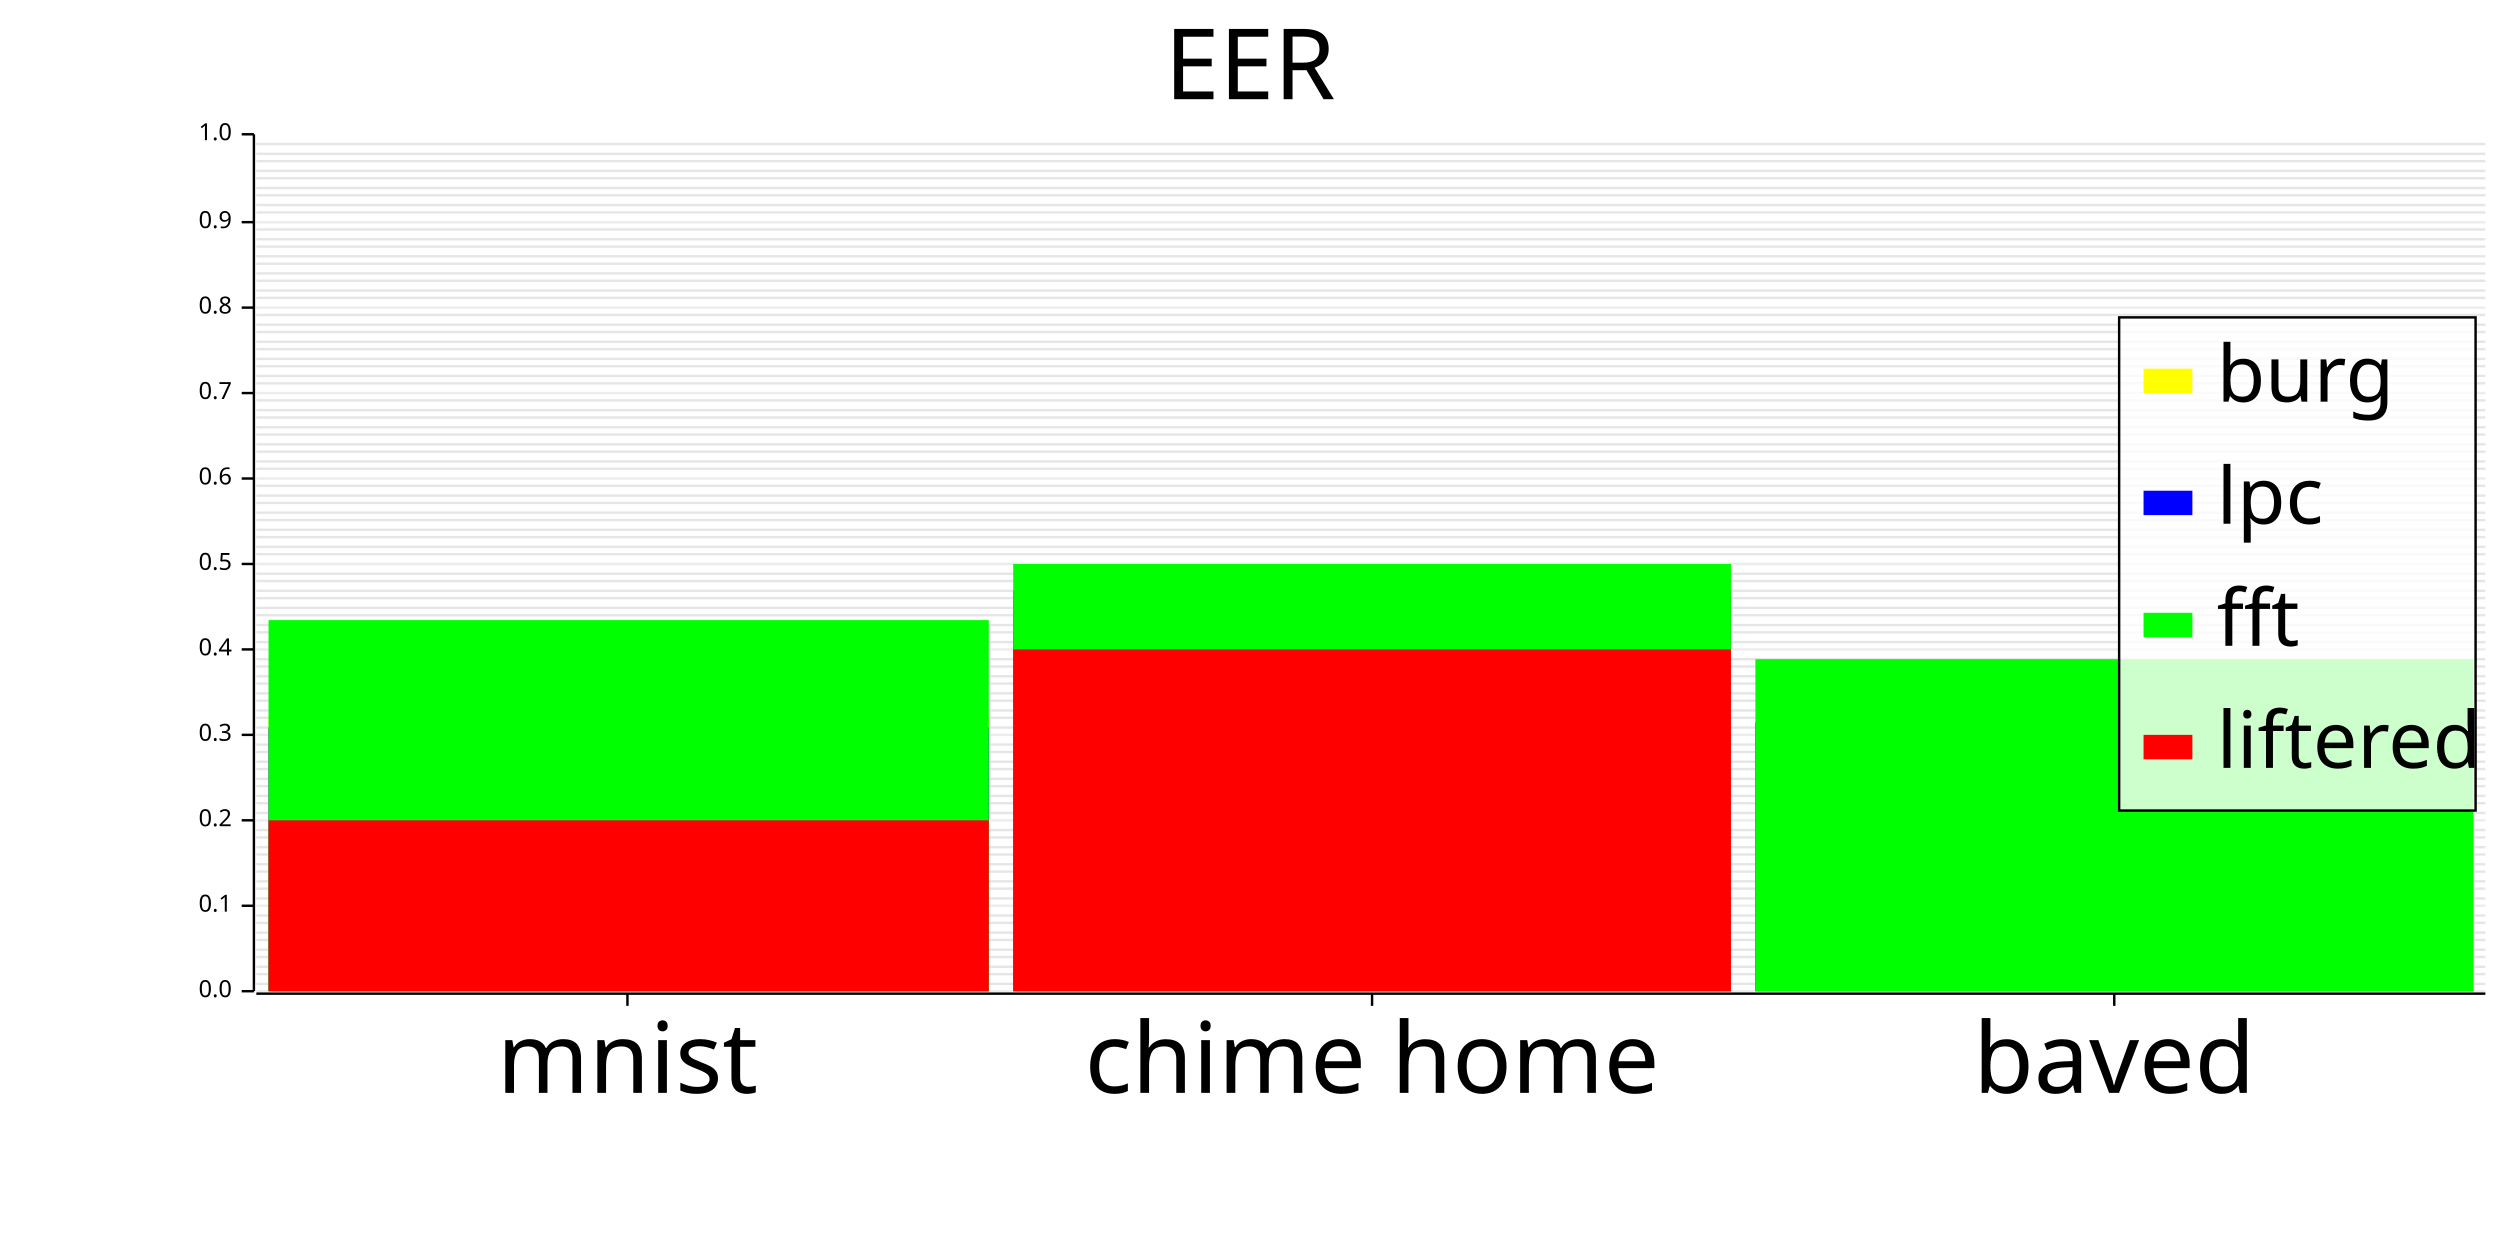
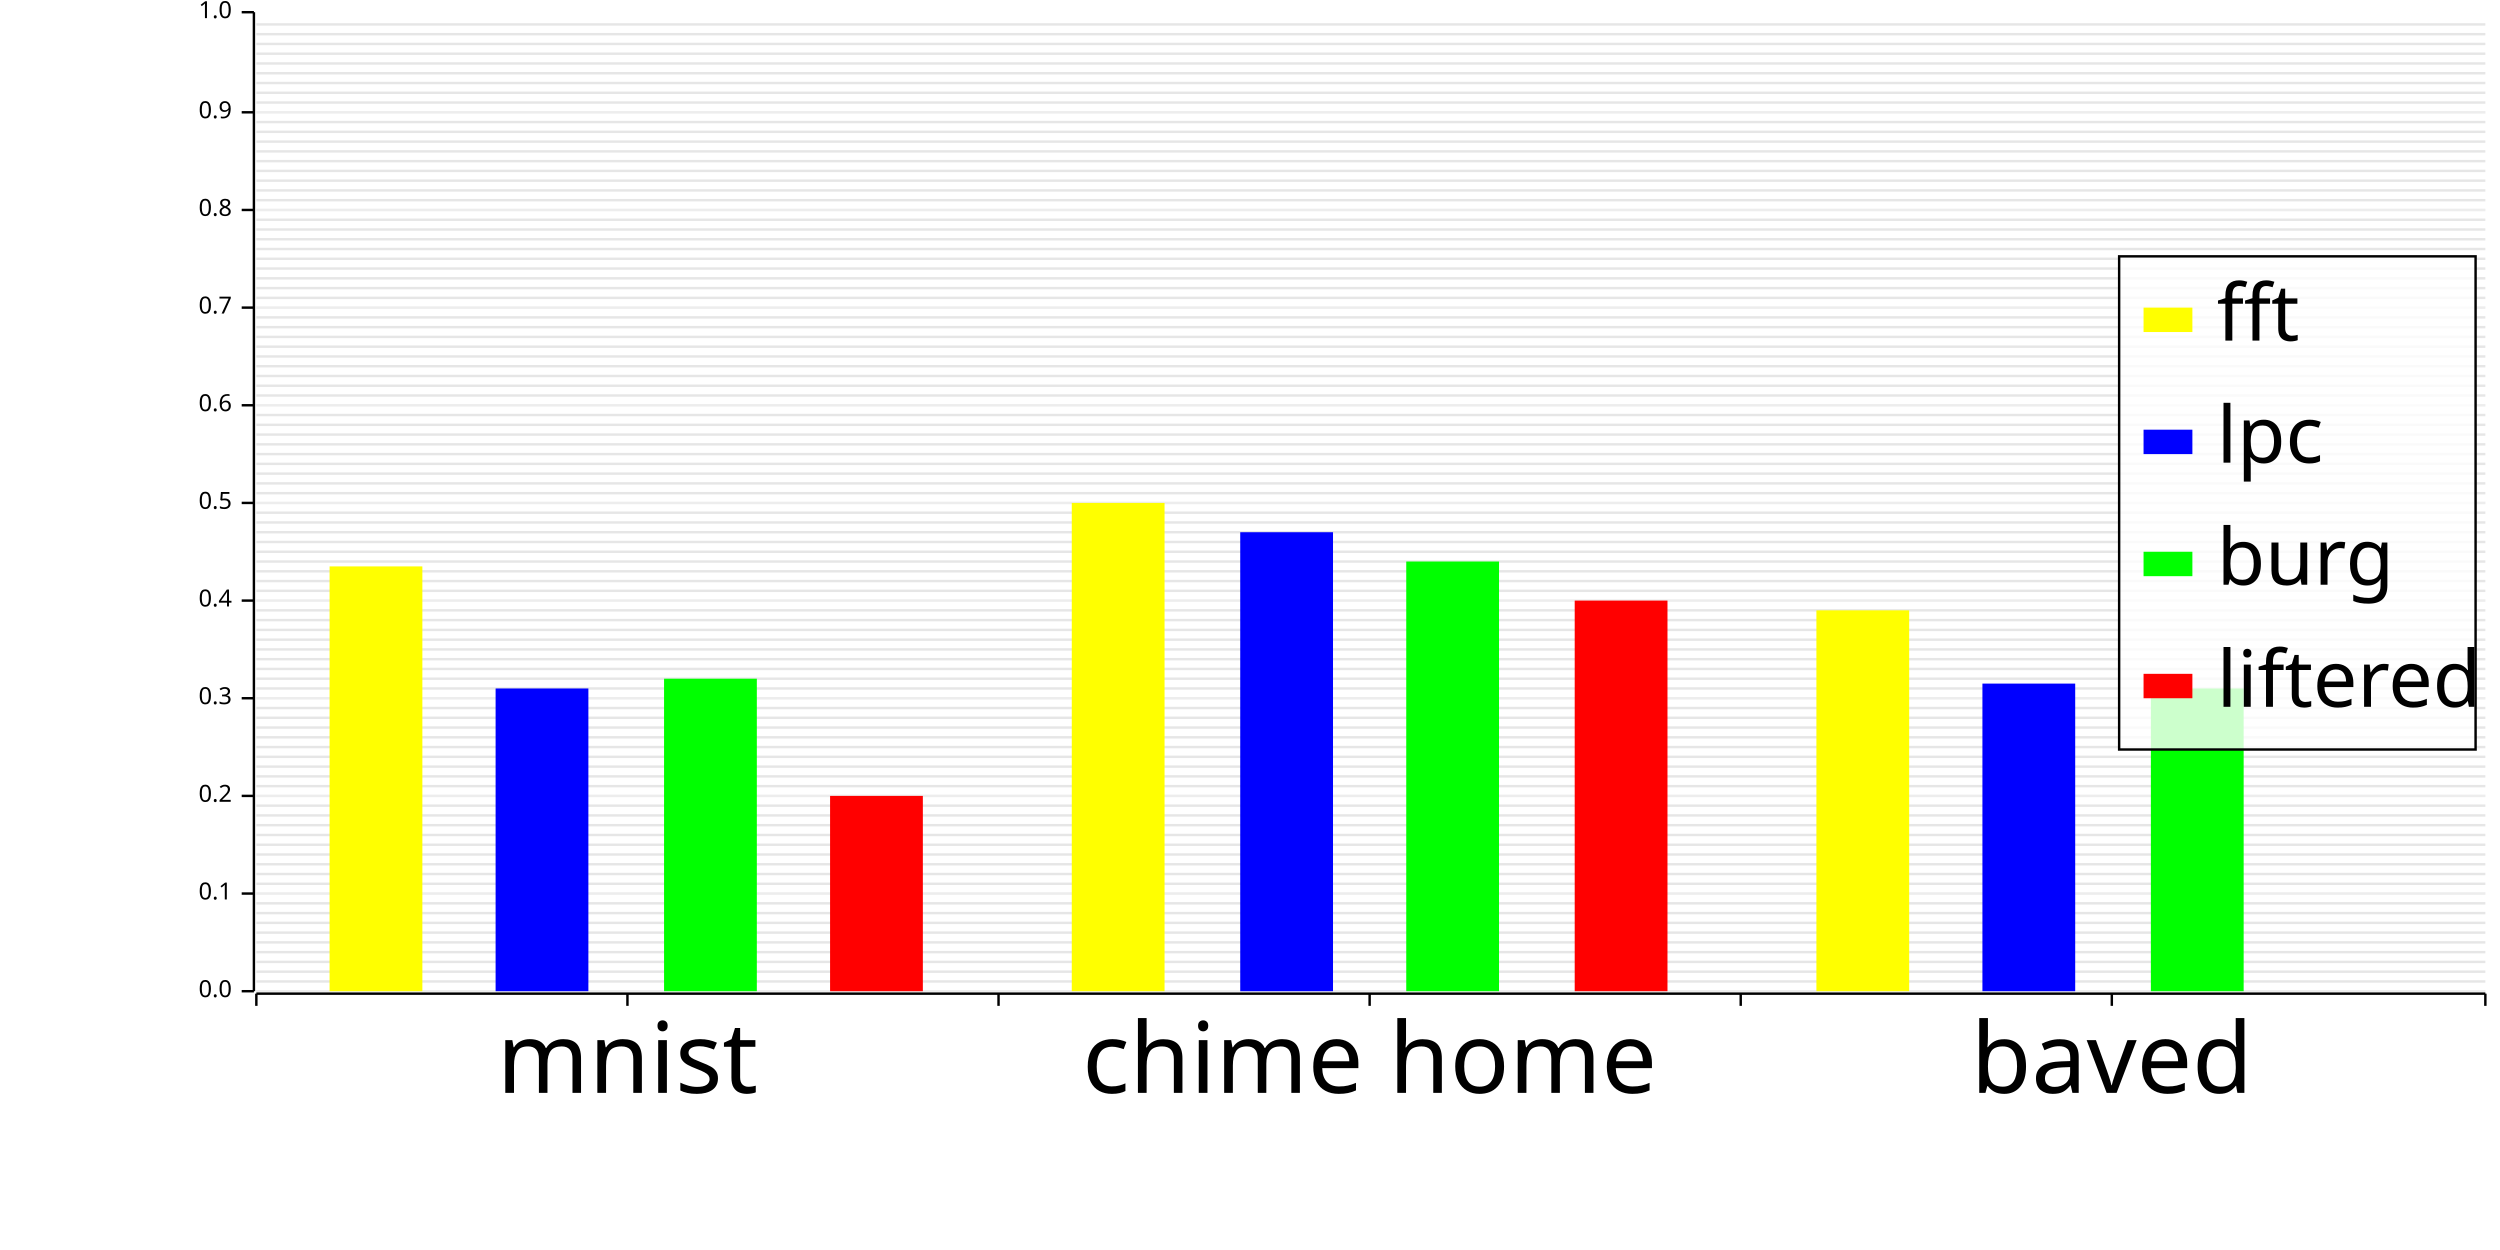
<svg xmlns="http://www.w3.org/2000/svg" width="1024" height="512" viewBox="0 0 1024 512">
  <rect x="0" y="0" width="1024" height="512" opacity="1" fill="#FFFFFF" stroke="none" />
-   <text x="512" y="10" dy="0.76em" text-anchor="middle" font-family="sans-serif" font-size="40.323" opacity="1" fill="#000000">
- EER
- </text>
  <line opacity="0.1" stroke="#000000" stroke-width="1" x1="105" y1="406" x2="1018" y2="406" />
-   <line opacity="0.1" stroke="#000000" stroke-width="1" x1="105" y1="403" x2="1018" y2="403" />
-   <line opacity="0.1" stroke="#000000" stroke-width="1" x1="105" y1="399" x2="1018" y2="399" />
-   <line opacity="0.1" stroke="#000000" stroke-width="1" x1="105" y1="396" x2="1018" y2="396" />
-   <line opacity="0.1" stroke="#000000" stroke-width="1" x1="105" y1="392" x2="1018" y2="392" />
-   <line opacity="0.1" stroke="#000000" stroke-width="1" x1="105" y1="389" x2="1018" y2="389" />
-   <line opacity="0.1" stroke="#000000" stroke-width="1" x1="105" y1="385" x2="1018" y2="385" />
+   <line opacity="0.1" stroke="#000000" stroke-width="1" x1="105" y1="402" x2="1018" y2="402" />
+   <line opacity="0.1" stroke="#000000" stroke-width="1" x1="105" y1="398" x2="1018" y2="398" />
+   <line opacity="0.1" stroke="#000000" stroke-width="1" x1="105" y1="394" x2="1018" y2="394" />
+   <line opacity="0.1" stroke="#000000" stroke-width="1" x1="105" y1="390" x2="1018" y2="390" />
+   <line opacity="0.1" stroke="#000000" stroke-width="1" x1="105" y1="386" x2="1018" y2="386" />
  <line opacity="0.1" stroke="#000000" stroke-width="1" x1="105" y1="382" x2="1018" y2="382" />
  <line opacity="0.1" stroke="#000000" stroke-width="1" x1="105" y1="378" x2="1018" y2="378" />
-   <line opacity="0.1" stroke="#000000" stroke-width="1" x1="105" y1="375" x2="1018" y2="375" />
-   <line opacity="0.1" stroke="#000000" stroke-width="1" x1="105" y1="371" x2="1018" y2="371" />
-   <line opacity="0.1" stroke="#000000" stroke-width="1" x1="105" y1="368" x2="1018" y2="368" />
-   <line opacity="0.1" stroke="#000000" stroke-width="1" x1="105" y1="364" x2="1018" y2="364" />
-   <line opacity="0.1" stroke="#000000" stroke-width="1" x1="105" y1="361" x2="1018" y2="361" />
-   <line opacity="0.1" stroke="#000000" stroke-width="1" x1="105" y1="357" x2="1018" y2="357" />
+   <line opacity="0.1" stroke="#000000" stroke-width="1" x1="105" y1="374" x2="1018" y2="374" />
+   <line opacity="0.1" stroke="#000000" stroke-width="1" x1="105" y1="370" x2="1018" y2="370" />
+   <line opacity="0.1" stroke="#000000" stroke-width="1" x1="105" y1="366" x2="1018" y2="366" />
+   <line opacity="0.1" stroke="#000000" stroke-width="1" x1="105" y1="362" x2="1018" y2="362" />
+   <line opacity="0.1" stroke="#000000" stroke-width="1" x1="105" y1="358" x2="1018" y2="358" />
  <line opacity="0.1" stroke="#000000" stroke-width="1" x1="105" y1="354" x2="1018" y2="354" />
  <line opacity="0.1" stroke="#000000" stroke-width="1" x1="105" y1="350" x2="1018" y2="350" />
-   <line opacity="0.1" stroke="#000000" stroke-width="1" x1="105" y1="347" x2="1018" y2="347" />
-   <line opacity="0.1" stroke="#000000" stroke-width="1" x1="105" y1="343" x2="1018" y2="343" />
-   <line opacity="0.1" stroke="#000000" stroke-width="1" x1="105" y1="340" x2="1018" y2="340" />
-   <line opacity="0.1" stroke="#000000" stroke-width="1" x1="105" y1="336" x2="1018" y2="336" />
-   <line opacity="0.1" stroke="#000000" stroke-width="1" x1="105" y1="333" x2="1018" y2="333" />
-   <line opacity="0.1" stroke="#000000" stroke-width="1" x1="105" y1="329" x2="1018" y2="329" />
+   <line opacity="0.1" stroke="#000000" stroke-width="1" x1="105" y1="346" x2="1018" y2="346" />
+   <line opacity="0.1" stroke="#000000" stroke-width="1" x1="105" y1="342" x2="1018" y2="342" />
+   <line opacity="0.1" stroke="#000000" stroke-width="1" x1="105" y1="338" x2="1018" y2="338" />
+   <line opacity="0.1" stroke="#000000" stroke-width="1" x1="105" y1="334" x2="1018" y2="334" />
+   <line opacity="0.1" stroke="#000000" stroke-width="1" x1="105" y1="330" x2="1018" y2="330" />
  <line opacity="0.1" stroke="#000000" stroke-width="1" x1="105" y1="326" x2="1018" y2="326" />
  <line opacity="0.1" stroke="#000000" stroke-width="1" x1="105" y1="322" x2="1018" y2="322" />
-   <line opacity="0.1" stroke="#000000" stroke-width="1" x1="105" y1="319" x2="1018" y2="319" />
-   <line opacity="0.1" stroke="#000000" stroke-width="1" x1="105" y1="315" x2="1018" y2="315" />
-   <line opacity="0.1" stroke="#000000" stroke-width="1" x1="105" y1="312" x2="1018" y2="312" />
-   <line opacity="0.1" stroke="#000000" stroke-width="1" x1="105" y1="308" x2="1018" y2="308" />
-   <line opacity="0.1" stroke="#000000" stroke-width="1" x1="105" y1="305" x2="1018" y2="305" />
-   <line opacity="0.1" stroke="#000000" stroke-width="1" x1="105" y1="301" x2="1018" y2="301" />
+   <line opacity="0.1" stroke="#000000" stroke-width="1" x1="105" y1="318" x2="1018" y2="318" />
+   <line opacity="0.1" stroke="#000000" stroke-width="1" x1="105" y1="314" x2="1018" y2="314" />
+   <line opacity="0.1" stroke="#000000" stroke-width="1" x1="105" y1="310" x2="1018" y2="310" />
+   <line opacity="0.1" stroke="#000000" stroke-width="1" x1="105" y1="306" x2="1018" y2="306" />
+   <line opacity="0.1" stroke="#000000" stroke-width="1" x1="105" y1="302" x2="1018" y2="302" />
  <line opacity="0.1" stroke="#000000" stroke-width="1" x1="105" y1="298" x2="1018" y2="298" />
  <line opacity="0.1" stroke="#000000" stroke-width="1" x1="105" y1="294" x2="1018" y2="294" />
-   <line opacity="0.1" stroke="#000000" stroke-width="1" x1="105" y1="291" x2="1018" y2="291" />
-   <line opacity="0.1" stroke="#000000" stroke-width="1" x1="105" y1="287" x2="1018" y2="287" />
-   <line opacity="0.1" stroke="#000000" stroke-width="1" x1="105" y1="284" x2="1018" y2="284" />
-   <line opacity="0.1" stroke="#000000" stroke-width="1" x1="105" y1="280" x2="1018" y2="280" />
-   <line opacity="0.1" stroke="#000000" stroke-width="1" x1="105" y1="277" x2="1018" y2="277" />
-   <line opacity="0.1" stroke="#000000" stroke-width="1" x1="105" y1="273" x2="1018" y2="273" />
+   <line opacity="0.1" stroke="#000000" stroke-width="1" x1="105" y1="290" x2="1018" y2="290" />
+   <line opacity="0.1" stroke="#000000" stroke-width="1" x1="105" y1="286" x2="1018" y2="286" />
+   <line opacity="0.1" stroke="#000000" stroke-width="1" x1="105" y1="282" x2="1018" y2="282" />
+   <line opacity="0.1" stroke="#000000" stroke-width="1" x1="105" y1="278" x2="1018" y2="278" />
+   <line opacity="0.1" stroke="#000000" stroke-width="1" x1="105" y1="274" x2="1018" y2="274" />
  <line opacity="0.1" stroke="#000000" stroke-width="1" x1="105" y1="270" x2="1018" y2="270" />
  <line opacity="0.1" stroke="#000000" stroke-width="1" x1="105" y1="266" x2="1018" y2="266" />
-   <line opacity="0.1" stroke="#000000" stroke-width="1" x1="105" y1="263" x2="1018" y2="263" />
-   <line opacity="0.1" stroke="#000000" stroke-width="1" x1="105" y1="259" x2="1018" y2="259" />
-   <line opacity="0.1" stroke="#000000" stroke-width="1" x1="105" y1="256" x2="1018" y2="256" />
-   <line opacity="0.1" stroke="#000000" stroke-width="1" x1="105" y1="252" x2="1018" y2="252" />
-   <line opacity="0.1" stroke="#000000" stroke-width="1" x1="105" y1="249" x2="1018" y2="249" />
-   <line opacity="0.1" stroke="#000000" stroke-width="1" x1="105" y1="245" x2="1018" y2="245" />
+   <line opacity="0.1" stroke="#000000" stroke-width="1" x1="105" y1="262" x2="1018" y2="262" />
+   <line opacity="0.1" stroke="#000000" stroke-width="1" x1="105" y1="258" x2="1018" y2="258" />
+   <line opacity="0.1" stroke="#000000" stroke-width="1" x1="105" y1="254" x2="1018" y2="254" />
+   <line opacity="0.1" stroke="#000000" stroke-width="1" x1="105" y1="250" x2="1018" y2="250" />
+   <line opacity="0.1" stroke="#000000" stroke-width="1" x1="105" y1="246" x2="1018" y2="246" />
  <line opacity="0.1" stroke="#000000" stroke-width="1" x1="105" y1="242" x2="1018" y2="242" />
  <line opacity="0.1" stroke="#000000" stroke-width="1" x1="105" y1="238" x2="1018" y2="238" />
-   <line opacity="0.1" stroke="#000000" stroke-width="1" x1="105" y1="235" x2="1018" y2="235" />
-   <line opacity="0.1" stroke="#000000" stroke-width="1" x1="105" y1="231" x2="1018" y2="231" />
-   <line opacity="0.1" stroke="#000000" stroke-width="1" x1="105" y1="227" x2="1018" y2="227" />
-   <line opacity="0.1" stroke="#000000" stroke-width="1" x1="105" y1="224" x2="1018" y2="224" />
-   <line opacity="0.1" stroke="#000000" stroke-width="1" x1="105" y1="220" x2="1018" y2="220" />
-   <line opacity="0.1" stroke="#000000" stroke-width="1" x1="105" y1="217" x2="1018" y2="217" />
-   <line opacity="0.1" stroke="#000000" stroke-width="1" x1="105" y1="213" x2="1018" y2="213" />
+   <line opacity="0.1" stroke="#000000" stroke-width="1" x1="105" y1="234" x2="1018" y2="234" />
+   <line opacity="0.1" stroke="#000000" stroke-width="1" x1="105" y1="230" x2="1018" y2="230" />
+   <line opacity="0.1" stroke="#000000" stroke-width="1" x1="105" y1="226" x2="1018" y2="226" />
+   <line opacity="0.1" stroke="#000000" stroke-width="1" x1="105" y1="222" x2="1018" y2="222" />
+   <line opacity="0.1" stroke="#000000" stroke-width="1" x1="105" y1="218" x2="1018" y2="218" />
+   <line opacity="0.1" stroke="#000000" stroke-width="1" x1="105" y1="214" x2="1018" y2="214" />
  <line opacity="0.1" stroke="#000000" stroke-width="1" x1="105" y1="210" x2="1018" y2="210" />
  <line opacity="0.1" stroke="#000000" stroke-width="1" x1="105" y1="206" x2="1018" y2="206" />
-   <line opacity="0.1" stroke="#000000" stroke-width="1" x1="105" y1="203" x2="1018" y2="203" />
-   <line opacity="0.1" stroke="#000000" stroke-width="1" x1="105" y1="199" x2="1018" y2="199" />
-   <line opacity="0.1" stroke="#000000" stroke-width="1" x1="105" y1="196" x2="1018" y2="196" />
-   <line opacity="0.1" stroke="#000000" stroke-width="1" x1="105" y1="192" x2="1018" y2="192" />
-   <line opacity="0.1" stroke="#000000" stroke-width="1" x1="105" y1="189" x2="1018" y2="189" />
-   <line opacity="0.1" stroke="#000000" stroke-width="1" x1="105" y1="185" x2="1018" y2="185" />
+   <line opacity="0.1" stroke="#000000" stroke-width="1" x1="105" y1="202" x2="1018" y2="202" />
+   <line opacity="0.1" stroke="#000000" stroke-width="1" x1="105" y1="198" x2="1018" y2="198" />
+   <line opacity="0.1" stroke="#000000" stroke-width="1" x1="105" y1="194" x2="1018" y2="194" />
+   <line opacity="0.1" stroke="#000000" stroke-width="1" x1="105" y1="190" x2="1018" y2="190" />
+   <line opacity="0.1" stroke="#000000" stroke-width="1" x1="105" y1="186" x2="1018" y2="186" />
  <line opacity="0.1" stroke="#000000" stroke-width="1" x1="105" y1="182" x2="1018" y2="182" />
  <line opacity="0.1" stroke="#000000" stroke-width="1" x1="105" y1="178" x2="1018" y2="178" />
-   <line opacity="0.1" stroke="#000000" stroke-width="1" x1="105" y1="175" x2="1018" y2="175" />
-   <line opacity="0.1" stroke="#000000" stroke-width="1" x1="105" y1="171" x2="1018" y2="171" />
-   <line opacity="0.1" stroke="#000000" stroke-width="1" x1="105" y1="168" x2="1018" y2="168" />
-   <line opacity="0.1" stroke="#000000" stroke-width="1" x1="105" y1="164" x2="1018" y2="164" />
-   <line opacity="0.1" stroke="#000000" stroke-width="1" x1="105" y1="161" x2="1018" y2="161" />
-   <line opacity="0.1" stroke="#000000" stroke-width="1" x1="105" y1="157" x2="1018" y2="157" />
+   <line opacity="0.1" stroke="#000000" stroke-width="1" x1="105" y1="174" x2="1018" y2="174" />
+   <line opacity="0.1" stroke="#000000" stroke-width="1" x1="105" y1="170" x2="1018" y2="170" />
+   <line opacity="0.1" stroke="#000000" stroke-width="1" x1="105" y1="166" x2="1018" y2="166" />
+   <line opacity="0.1" stroke="#000000" stroke-width="1" x1="105" y1="162" x2="1018" y2="162" />
+   <line opacity="0.1" stroke="#000000" stroke-width="1" x1="105" y1="158" x2="1018" y2="158" />
  <line opacity="0.1" stroke="#000000" stroke-width="1" x1="105" y1="154" x2="1018" y2="154" />
  <line opacity="0.1" stroke="#000000" stroke-width="1" x1="105" y1="150" x2="1018" y2="150" />
-   <line opacity="0.1" stroke="#000000" stroke-width="1" x1="105" y1="147" x2="1018" y2="147" />
-   <line opacity="0.1" stroke="#000000" stroke-width="1" x1="105" y1="143" x2="1018" y2="143" />
-   <line opacity="0.1" stroke="#000000" stroke-width="1" x1="105" y1="140" x2="1018" y2="140" />
-   <line opacity="0.1" stroke="#000000" stroke-width="1" x1="105" y1="136" x2="1018" y2="136" />
-   <line opacity="0.1" stroke="#000000" stroke-width="1" x1="105" y1="133" x2="1018" y2="133" />
-   <line opacity="0.1" stroke="#000000" stroke-width="1" x1="105" y1="129" x2="1018" y2="129" />
+   <line opacity="0.1" stroke="#000000" stroke-width="1" x1="105" y1="146" x2="1018" y2="146" />
+   <line opacity="0.1" stroke="#000000" stroke-width="1" x1="105" y1="142" x2="1018" y2="142" />
+   <line opacity="0.1" stroke="#000000" stroke-width="1" x1="105" y1="138" x2="1018" y2="138" />
+   <line opacity="0.1" stroke="#000000" stroke-width="1" x1="105" y1="134" x2="1018" y2="134" />
+   <line opacity="0.1" stroke="#000000" stroke-width="1" x1="105" y1="130" x2="1018" y2="130" />
  <line opacity="0.1" stroke="#000000" stroke-width="1" x1="105" y1="126" x2="1018" y2="126" />
  <line opacity="0.1" stroke="#000000" stroke-width="1" x1="105" y1="122" x2="1018" y2="122" />
-   <line opacity="0.1" stroke="#000000" stroke-width="1" x1="105" y1="119" x2="1018" y2="119" />
-   <line opacity="0.1" stroke="#000000" stroke-width="1" x1="105" y1="115" x2="1018" y2="115" />
-   <line opacity="0.1" stroke="#000000" stroke-width="1" x1="105" y1="112" x2="1018" y2="112" />
-   <line opacity="0.1" stroke="#000000" stroke-width="1" x1="105" y1="108" x2="1018" y2="108" />
-   <line opacity="0.1" stroke="#000000" stroke-width="1" x1="105" y1="105" x2="1018" y2="105" />
-   <line opacity="0.1" stroke="#000000" stroke-width="1" x1="105" y1="101" x2="1018" y2="101" />
+   <line opacity="0.1" stroke="#000000" stroke-width="1" x1="105" y1="118" x2="1018" y2="118" />
+   <line opacity="0.1" stroke="#000000" stroke-width="1" x1="105" y1="114" x2="1018" y2="114" />
+   <line opacity="0.1" stroke="#000000" stroke-width="1" x1="105" y1="110" x2="1018" y2="110" />
+   <line opacity="0.1" stroke="#000000" stroke-width="1" x1="105" y1="106" x2="1018" y2="106" />
+   <line opacity="0.1" stroke="#000000" stroke-width="1" x1="105" y1="102" x2="1018" y2="102" />
  <line opacity="0.1" stroke="#000000" stroke-width="1" x1="105" y1="98" x2="1018" y2="98" />
  <line opacity="0.1" stroke="#000000" stroke-width="1" x1="105" y1="94" x2="1018" y2="94" />
-   <line opacity="0.1" stroke="#000000" stroke-width="1" x1="105" y1="91" x2="1018" y2="91" />
-   <line opacity="0.1" stroke="#000000" stroke-width="1" x1="105" y1="87" x2="1018" y2="87" />
-   <line opacity="0.1" stroke="#000000" stroke-width="1" x1="105" y1="84" x2="1018" y2="84" />
-   <line opacity="0.1" stroke="#000000" stroke-width="1" x1="105" y1="80" x2="1018" y2="80" />
-   <line opacity="0.1" stroke="#000000" stroke-width="1" x1="105" y1="77" x2="1018" y2="77" />
-   <line opacity="0.1" stroke="#000000" stroke-width="1" x1="105" y1="73" x2="1018" y2="73" />
+   <line opacity="0.1" stroke="#000000" stroke-width="1" x1="105" y1="90" x2="1018" y2="90" />
+   <line opacity="0.1" stroke="#000000" stroke-width="1" x1="105" y1="86" x2="1018" y2="86" />
+   <line opacity="0.1" stroke="#000000" stroke-width="1" x1="105" y1="82" x2="1018" y2="82" />
+   <line opacity="0.1" stroke="#000000" stroke-width="1" x1="105" y1="78" x2="1018" y2="78" />
+   <line opacity="0.1" stroke="#000000" stroke-width="1" x1="105" y1="74" x2="1018" y2="74" />
  <line opacity="0.1" stroke="#000000" stroke-width="1" x1="105" y1="70" x2="1018" y2="70" />
  <line opacity="0.1" stroke="#000000" stroke-width="1" x1="105" y1="66" x2="1018" y2="66" />
-   <line opacity="0.1" stroke="#000000" stroke-width="1" x1="105" y1="63" x2="1018" y2="63" />
-   <line opacity="0.1" stroke="#000000" stroke-width="1" x1="105" y1="59" x2="1018" y2="59" />
+   <line opacity="0.1" stroke="#000000" stroke-width="1" x1="105" y1="62" x2="1018" y2="62" />
+   <line opacity="0.1" stroke="#000000" stroke-width="1" x1="105" y1="58" x2="1018" y2="58" />
+   <line opacity="0.1" stroke="#000000" stroke-width="1" x1="105" y1="54" x2="1018" y2="54" />
+   <line opacity="0.1" stroke="#000000" stroke-width="1" x1="105" y1="50" x2="1018" y2="50" />
+   <line opacity="0.1" stroke="#000000" stroke-width="1" x1="105" y1="46" x2="1018" y2="46" />
+   <line opacity="0.1" stroke="#000000" stroke-width="1" x1="105" y1="42" x2="1018" y2="42" />
+   <line opacity="0.1" stroke="#000000" stroke-width="1" x1="105" y1="38" x2="1018" y2="38" />
+   <line opacity="0.1" stroke="#000000" stroke-width="1" x1="105" y1="34" x2="1018" y2="34" />
+   <line opacity="0.1" stroke="#000000" stroke-width="1" x1="105" y1="30" x2="1018" y2="30" />
+   <line opacity="0.1" stroke="#000000" stroke-width="1" x1="105" y1="26" x2="1018" y2="26" />
+   <line opacity="0.1" stroke="#000000" stroke-width="1" x1="105" y1="22" x2="1018" y2="22" />
+   <line opacity="0.1" stroke="#000000" stroke-width="1" x1="105" y1="18" x2="1018" y2="18" />
+   <line opacity="0.1" stroke="#000000" stroke-width="1" x1="105" y1="14" x2="1018" y2="14" />
+   <line opacity="0.1" stroke="#000000" stroke-width="1" x1="105" y1="10" x2="1018" y2="10" />
  <line opacity="0.3" stroke="#FFFFFF" stroke-width="1" x1="105" y1="406" x2="1018" y2="406" />
-   <line opacity="0.3" stroke="#FFFFFF" stroke-width="1" x1="105" y1="371" x2="1018" y2="371" />
-   <line opacity="0.3" stroke="#FFFFFF" stroke-width="1" x1="105" y1="336" x2="1018" y2="336" />
-   <line opacity="0.3" stroke="#FFFFFF" stroke-width="1" x1="105" y1="301" x2="1018" y2="301" />
-   <line opacity="0.3" stroke="#FFFFFF" stroke-width="1" x1="105" y1="266" x2="1018" y2="266" />
-   <line opacity="0.3" stroke="#FFFFFF" stroke-width="1" x1="105" y1="231" x2="1018" y2="231" />
-   <line opacity="0.3" stroke="#FFFFFF" stroke-width="1" x1="105" y1="196" x2="1018" y2="196" />
-   <line opacity="0.3" stroke="#FFFFFF" stroke-width="1" x1="105" y1="161" x2="1018" y2="161" />
+   <line opacity="0.3" stroke="#FFFFFF" stroke-width="1" x1="105" y1="366" x2="1018" y2="366" />
+   <line opacity="0.3" stroke="#FFFFFF" stroke-width="1" x1="105" y1="326" x2="1018" y2="326" />
+   <line opacity="0.3" stroke="#FFFFFF" stroke-width="1" x1="105" y1="286" x2="1018" y2="286" />
+   <line opacity="0.3" stroke="#FFFFFF" stroke-width="1" x1="105" y1="246" x2="1018" y2="246" />
+   <line opacity="0.3" stroke="#FFFFFF" stroke-width="1" x1="105" y1="206" x2="1018" y2="206" />
+   <line opacity="0.3" stroke="#FFFFFF" stroke-width="1" x1="105" y1="166" x2="1018" y2="166" />
  <line opacity="0.3" stroke="#FFFFFF" stroke-width="1" x1="105" y1="126" x2="1018" y2="126" />
-   <line opacity="0.3" stroke="#FFFFFF" stroke-width="1" x1="105" y1="91" x2="1018" y2="91" />
-   <line opacity="0.3" stroke="#FFFFFF" stroke-width="1" x1="105" y1="55" x2="1018" y2="55" />
-   <polyline fill="none" opacity="1" stroke="#000000" stroke-width="1" points="104,55 104,406 " />
+   <line opacity="0.3" stroke="#FFFFFF" stroke-width="1" x1="105" y1="86" x2="1018" y2="86" />
+   <line opacity="0.3" stroke="#FFFFFF" stroke-width="1" x1="105" y1="46" x2="1018" y2="46" />
+   <line opacity="0.3" stroke="#FFFFFF" stroke-width="1" x1="105" y1="5" x2="1018" y2="5" />
+   <polyline fill="none" opacity="1" stroke="#000000" stroke-width="1" points="104,5 104,406 " />
  <text x="95" y="406" dy="0.5ex" text-anchor="end" font-family="sans-serif" font-size="9.677" opacity="1" fill="#000000">
0.0
</text>
  <polyline fill="none" opacity="1" stroke="#000000" stroke-width="1" points="99,406 104,406 " />
-   <text x="95" y="371" dy="0.5ex" text-anchor="end" font-family="sans-serif" font-size="9.677" opacity="1" fill="#000000">
+   <text x="95" y="366" dy="0.5ex" text-anchor="end" font-family="sans-serif" font-size="9.677" opacity="1" fill="#000000">
0.1
</text>
-   <polyline fill="none" opacity="1" stroke="#000000" stroke-width="1" points="99,371 104,371 " />
-   <text x="95" y="336" dy="0.5ex" text-anchor="end" font-family="sans-serif" font-size="9.677" opacity="1" fill="#000000">
+   <polyline fill="none" opacity="1" stroke="#000000" stroke-width="1" points="99,366 104,366 " />
+   <text x="95" y="326" dy="0.5ex" text-anchor="end" font-family="sans-serif" font-size="9.677" opacity="1" fill="#000000">
0.2
</text>
-   <polyline fill="none" opacity="1" stroke="#000000" stroke-width="1" points="99,336 104,336 " />
-   <text x="95" y="301" dy="0.5ex" text-anchor="end" font-family="sans-serif" font-size="9.677" opacity="1" fill="#000000">
+   <polyline fill="none" opacity="1" stroke="#000000" stroke-width="1" points="99,326 104,326 " />
+   <text x="95" y="286" dy="0.5ex" text-anchor="end" font-family="sans-serif" font-size="9.677" opacity="1" fill="#000000">
0.3
</text>
-   <polyline fill="none" opacity="1" stroke="#000000" stroke-width="1" points="99,301 104,301 " />
-   <text x="95" y="266" dy="0.5ex" text-anchor="end" font-family="sans-serif" font-size="9.677" opacity="1" fill="#000000">
+   <polyline fill="none" opacity="1" stroke="#000000" stroke-width="1" points="99,286 104,286 " />
+   <text x="95" y="246" dy="0.5ex" text-anchor="end" font-family="sans-serif" font-size="9.677" opacity="1" fill="#000000">
0.4
</text>
-   <polyline fill="none" opacity="1" stroke="#000000" stroke-width="1" points="99,266 104,266 " />
-   <text x="95" y="231" dy="0.5ex" text-anchor="end" font-family="sans-serif" font-size="9.677" opacity="1" fill="#000000">
+   <polyline fill="none" opacity="1" stroke="#000000" stroke-width="1" points="99,246 104,246 " />
+   <text x="95" y="206" dy="0.5ex" text-anchor="end" font-family="sans-serif" font-size="9.677" opacity="1" fill="#000000">
0.5
</text>
-   <polyline fill="none" opacity="1" stroke="#000000" stroke-width="1" points="99,231 104,231 " />
-   <text x="95" y="196" dy="0.5ex" text-anchor="end" font-family="sans-serif" font-size="9.677" opacity="1" fill="#000000">
+   <polyline fill="none" opacity="1" stroke="#000000" stroke-width="1" points="99,206 104,206 " />
+   <text x="95" y="166" dy="0.5ex" text-anchor="end" font-family="sans-serif" font-size="9.677" opacity="1" fill="#000000">
0.6
</text>
-   <polyline fill="none" opacity="1" stroke="#000000" stroke-width="1" points="99,196 104,196 " />
-   <text x="95" y="161" dy="0.5ex" text-anchor="end" font-family="sans-serif" font-size="9.677" opacity="1" fill="#000000">
+   <polyline fill="none" opacity="1" stroke="#000000" stroke-width="1" points="99,166 104,166 " />
+   <text x="95" y="126" dy="0.5ex" text-anchor="end" font-family="sans-serif" font-size="9.677" opacity="1" fill="#000000">
0.7
</text>
-   <polyline fill="none" opacity="1" stroke="#000000" stroke-width="1" points="99,161 104,161 " />
-   <text x="95" y="126" dy="0.5ex" text-anchor="end" font-family="sans-serif" font-size="9.677" opacity="1" fill="#000000">
+   <polyline fill="none" opacity="1" stroke="#000000" stroke-width="1" points="99,126 104,126 " />
+   <text x="95" y="86" dy="0.5ex" text-anchor="end" font-family="sans-serif" font-size="9.677" opacity="1" fill="#000000">
0.8
</text>
-   <polyline fill="none" opacity="1" stroke="#000000" stroke-width="1" points="99,126 104,126 " />
-   <text x="95" y="91" dy="0.5ex" text-anchor="end" font-family="sans-serif" font-size="9.677" opacity="1" fill="#000000">
+   <polyline fill="none" opacity="1" stroke="#000000" stroke-width="1" points="99,86 104,86 " />
+   <text x="95" y="46" dy="0.5ex" text-anchor="end" font-family="sans-serif" font-size="9.677" opacity="1" fill="#000000">
0.9
</text>
-   <polyline fill="none" opacity="1" stroke="#000000" stroke-width="1" points="99,91 104,91 " />
-   <text x="95" y="55" dy="0.5ex" text-anchor="end" font-family="sans-serif" font-size="9.677" opacity="1" fill="#000000">
+   <polyline fill="none" opacity="1" stroke="#000000" stroke-width="1" points="99,46 104,46 " />
+   <text x="95" y="5" dy="0.5ex" text-anchor="end" font-family="sans-serif" font-size="9.677" opacity="1" fill="#000000">
1.0
</text>
-   <polyline fill="none" opacity="1" stroke="#000000" stroke-width="1" points="99,55 104,55 " />
+   <polyline fill="none" opacity="1" stroke="#000000" stroke-width="1" points="99,5 104,5 " />
  <polyline fill="none" opacity="1" stroke="#000000" stroke-width="1" points="105,407 1018,407 " />
+   <text x="105" y="417" dy="0.76em" text-anchor="middle" font-family="sans-serif" font-size="40.323" opacity="1" fill="#000000">
+ 
+ </text>
+   <polyline fill="none" opacity="1" stroke="#000000" stroke-width="1" points="105,407 105,412 " />
  <text x="257" y="417" dy="0.76em" text-anchor="middle" font-family="sans-serif" font-size="40.323" opacity="1" fill="#000000">
mnist
</text>
  <polyline fill="none" opacity="1" stroke="#000000" stroke-width="1" points="257,407 257,412 " />
-   <text x="562" y="417" dy="0.76em" text-anchor="middle" font-family="sans-serif" font-size="40.323" opacity="1" fill="#000000">
+   <text x="409" y="417" dy="0.76em" text-anchor="middle" font-family="sans-serif" font-size="40.323" opacity="1" fill="#000000">
+ 
+ </text>
+   <polyline fill="none" opacity="1" stroke="#000000" stroke-width="1" points="409,407 409,412 " />
+   <text x="561" y="417" dy="0.76em" text-anchor="middle" font-family="sans-serif" font-size="40.323" opacity="1" fill="#000000">
chime home
</text>
-   <polyline fill="none" opacity="1" stroke="#000000" stroke-width="1" points="562,407 562,412 " />
-   <text x="866" y="417" dy="0.76em" text-anchor="middle" font-family="sans-serif" font-size="40.323" opacity="1" fill="#000000">
+   <polyline fill="none" opacity="1" stroke="#000000" stroke-width="1" points="561,407 561,412 " />
+   <text x="713" y="417" dy="0.76em" text-anchor="middle" font-family="sans-serif" font-size="40.323" opacity="1" fill="#000000">
+ 
+ </text>
+   <polyline fill="none" opacity="1" stroke="#000000" stroke-width="1" points="713,407 713,412 " />
+   <text x="865" y="417" dy="0.76em" text-anchor="middle" font-family="sans-serif" font-size="40.323" opacity="1" fill="#000000">
baved
</text>
-   <polyline fill="none" opacity="1" stroke="#000000" stroke-width="1" points="866,407 866,412 " />
-   <rect x="415" y="252" width="294" height="154" opacity="1" fill="#FFFF00" stroke="none" />
-   <rect x="719" y="298" width="294" height="108" opacity="1" fill="#FFFF00" stroke="none" />
-   <rect x="110" y="294" width="295" height="112" opacity="1" fill="#FFFF00" stroke="none" />
-   <rect x="110" y="298" width="295" height="108" opacity="1" fill="#0000FF" stroke="none" />
-   <rect x="719" y="296" width="294" height="110" opacity="1" fill="#0000FF" stroke="none" />
-   <rect x="415" y="242" width="294" height="164" opacity="1" fill="#0000FF" stroke="none" />
-   <rect x="719" y="270" width="294" height="136" opacity="1" fill="#00FF00" stroke="none" />
-   <rect x="415" y="231" width="294" height="175" opacity="1" fill="#00FF00" stroke="none" />
-   <rect x="110" y="254" width="295" height="152" opacity="1" fill="#00FF00" stroke="none" />
-   <rect x="110" y="336" width="295" height="70" opacity="1" fill="#FF0000" stroke="none" />
-   <rect x="415" y="266" width="294" height="140" opacity="1" fill="#FF0000" stroke="none" />
-   <rect x="868" y="130" width="146" height="202" opacity="0.8" fill="#FFFFFF" stroke="none" />
-   <rect x="868" y="130" width="146" height="202" opacity="1" fill="none" stroke="#000000" />
-   <text x="908" y="140" dy="0.76em" text-anchor="start" font-family="sans-serif" font-size="32.258" opacity="1" fill="#000000">
+   <polyline fill="none" opacity="1" stroke="#000000" stroke-width="1" points="865,407 865,412 " />
+   <text x="1018" y="417" dy="0.76em" text-anchor="middle" font-family="sans-serif" font-size="40.323" opacity="1" fill="#000000">
+ 
+ </text>
+   <polyline fill="none" opacity="1" stroke="#000000" stroke-width="1" points="1018,407 1018,412 " />
+   <rect x="135" y="232" width="38" height="174" opacity="1" fill="#FFFF00" stroke="none" />
+   <rect x="439" y="206" width="38" height="200" opacity="1" fill="#FFFF00" stroke="none" />
+   <rect x="744" y="250" width="38" height="156" opacity="1" fill="#FFFF00" stroke="none" />
+   <rect x="203" y="282" width="38" height="124" opacity="1" fill="#0000FF" stroke="none" />
+   <rect x="508" y="218" width="38" height="188" opacity="1" fill="#0000FF" stroke="none" />
+   <rect x="812" y="280" width="38" height="126" opacity="1" fill="#0000FF" stroke="none" />
+   <rect x="272" y="278" width="38" height="128" opacity="1" fill="#00FF00" stroke="none" />
+   <rect x="576" y="230" width="38" height="176" opacity="1" fill="#00FF00" stroke="none" />
+   <rect x="881" y="282" width="38" height="124" opacity="1" fill="#00FF00" stroke="none" />
+   <rect x="340" y="326" width="38" height="80" opacity="1" fill="#FF0000" stroke="none" />
+   <rect x="645" y="246" width="38" height="160" opacity="1" fill="#FF0000" stroke="none" />
+   <rect x="868" y="105" width="146" height="202" opacity="0.8" fill="#FFFFFF" stroke="none" />
+   <rect x="868" y="105" width="146" height="202" opacity="1" fill="none" stroke="#000000" />
+   <text x="908" y="115" dy="0.76em" text-anchor="start" font-family="sans-serif" font-size="32.258" opacity="1" fill="#000000">
+ fft
+ </text>
+   <text x="908" y="165" dy="0.76em" text-anchor="start" font-family="sans-serif" font-size="32.258" opacity="1" fill="#000000">
+ lpc
+ </text>
+   <text x="908" y="215" dy="0.76em" text-anchor="start" font-family="sans-serif" font-size="32.258" opacity="1" fill="#000000">
burg
</text>
-   <text x="908" y="190" dy="0.76em" text-anchor="start" font-family="sans-serif" font-size="32.258" opacity="1" fill="#000000">
- lpc
- </text>
-   <text x="908" y="240" dy="0.76em" text-anchor="start" font-family="sans-serif" font-size="32.258" opacity="1" fill="#000000">
- fft
- </text>
-   <text x="908" y="290" dy="0.76em" text-anchor="start" font-family="sans-serif" font-size="32.258" opacity="1" fill="#000000">
+   <text x="908" y="265" dy="0.76em" text-anchor="start" font-family="sans-serif" font-size="32.258" opacity="1" fill="#000000">
liftered
</text>
-   <polyline fill="none" opacity="1" stroke="#FFFF00" stroke-width="10" points="878,156 898,156 " />
-   <polyline fill="none" opacity="1" stroke="#0000FF" stroke-width="10" points="878,206 898,206 " />
-   <polyline fill="none" opacity="1" stroke="#00FF00" stroke-width="10" points="878,256 898,256 " />
-   <polyline fill="none" opacity="1" stroke="#FF0000" stroke-width="10" points="878,306 898,306 " />
+   <polyline fill="none" opacity="1" stroke="#FFFF00" stroke-width="10" points="878,131 898,131 " />
+   <polyline fill="none" opacity="1" stroke="#0000FF" stroke-width="10" points="878,181 898,181 " />
+   <polyline fill="none" opacity="1" stroke="#00FF00" stroke-width="10" points="878,231 898,231 " />
+   <polyline fill="none" opacity="1" stroke="#FF0000" stroke-width="10" points="878,281 898,281 " />
</svg>
